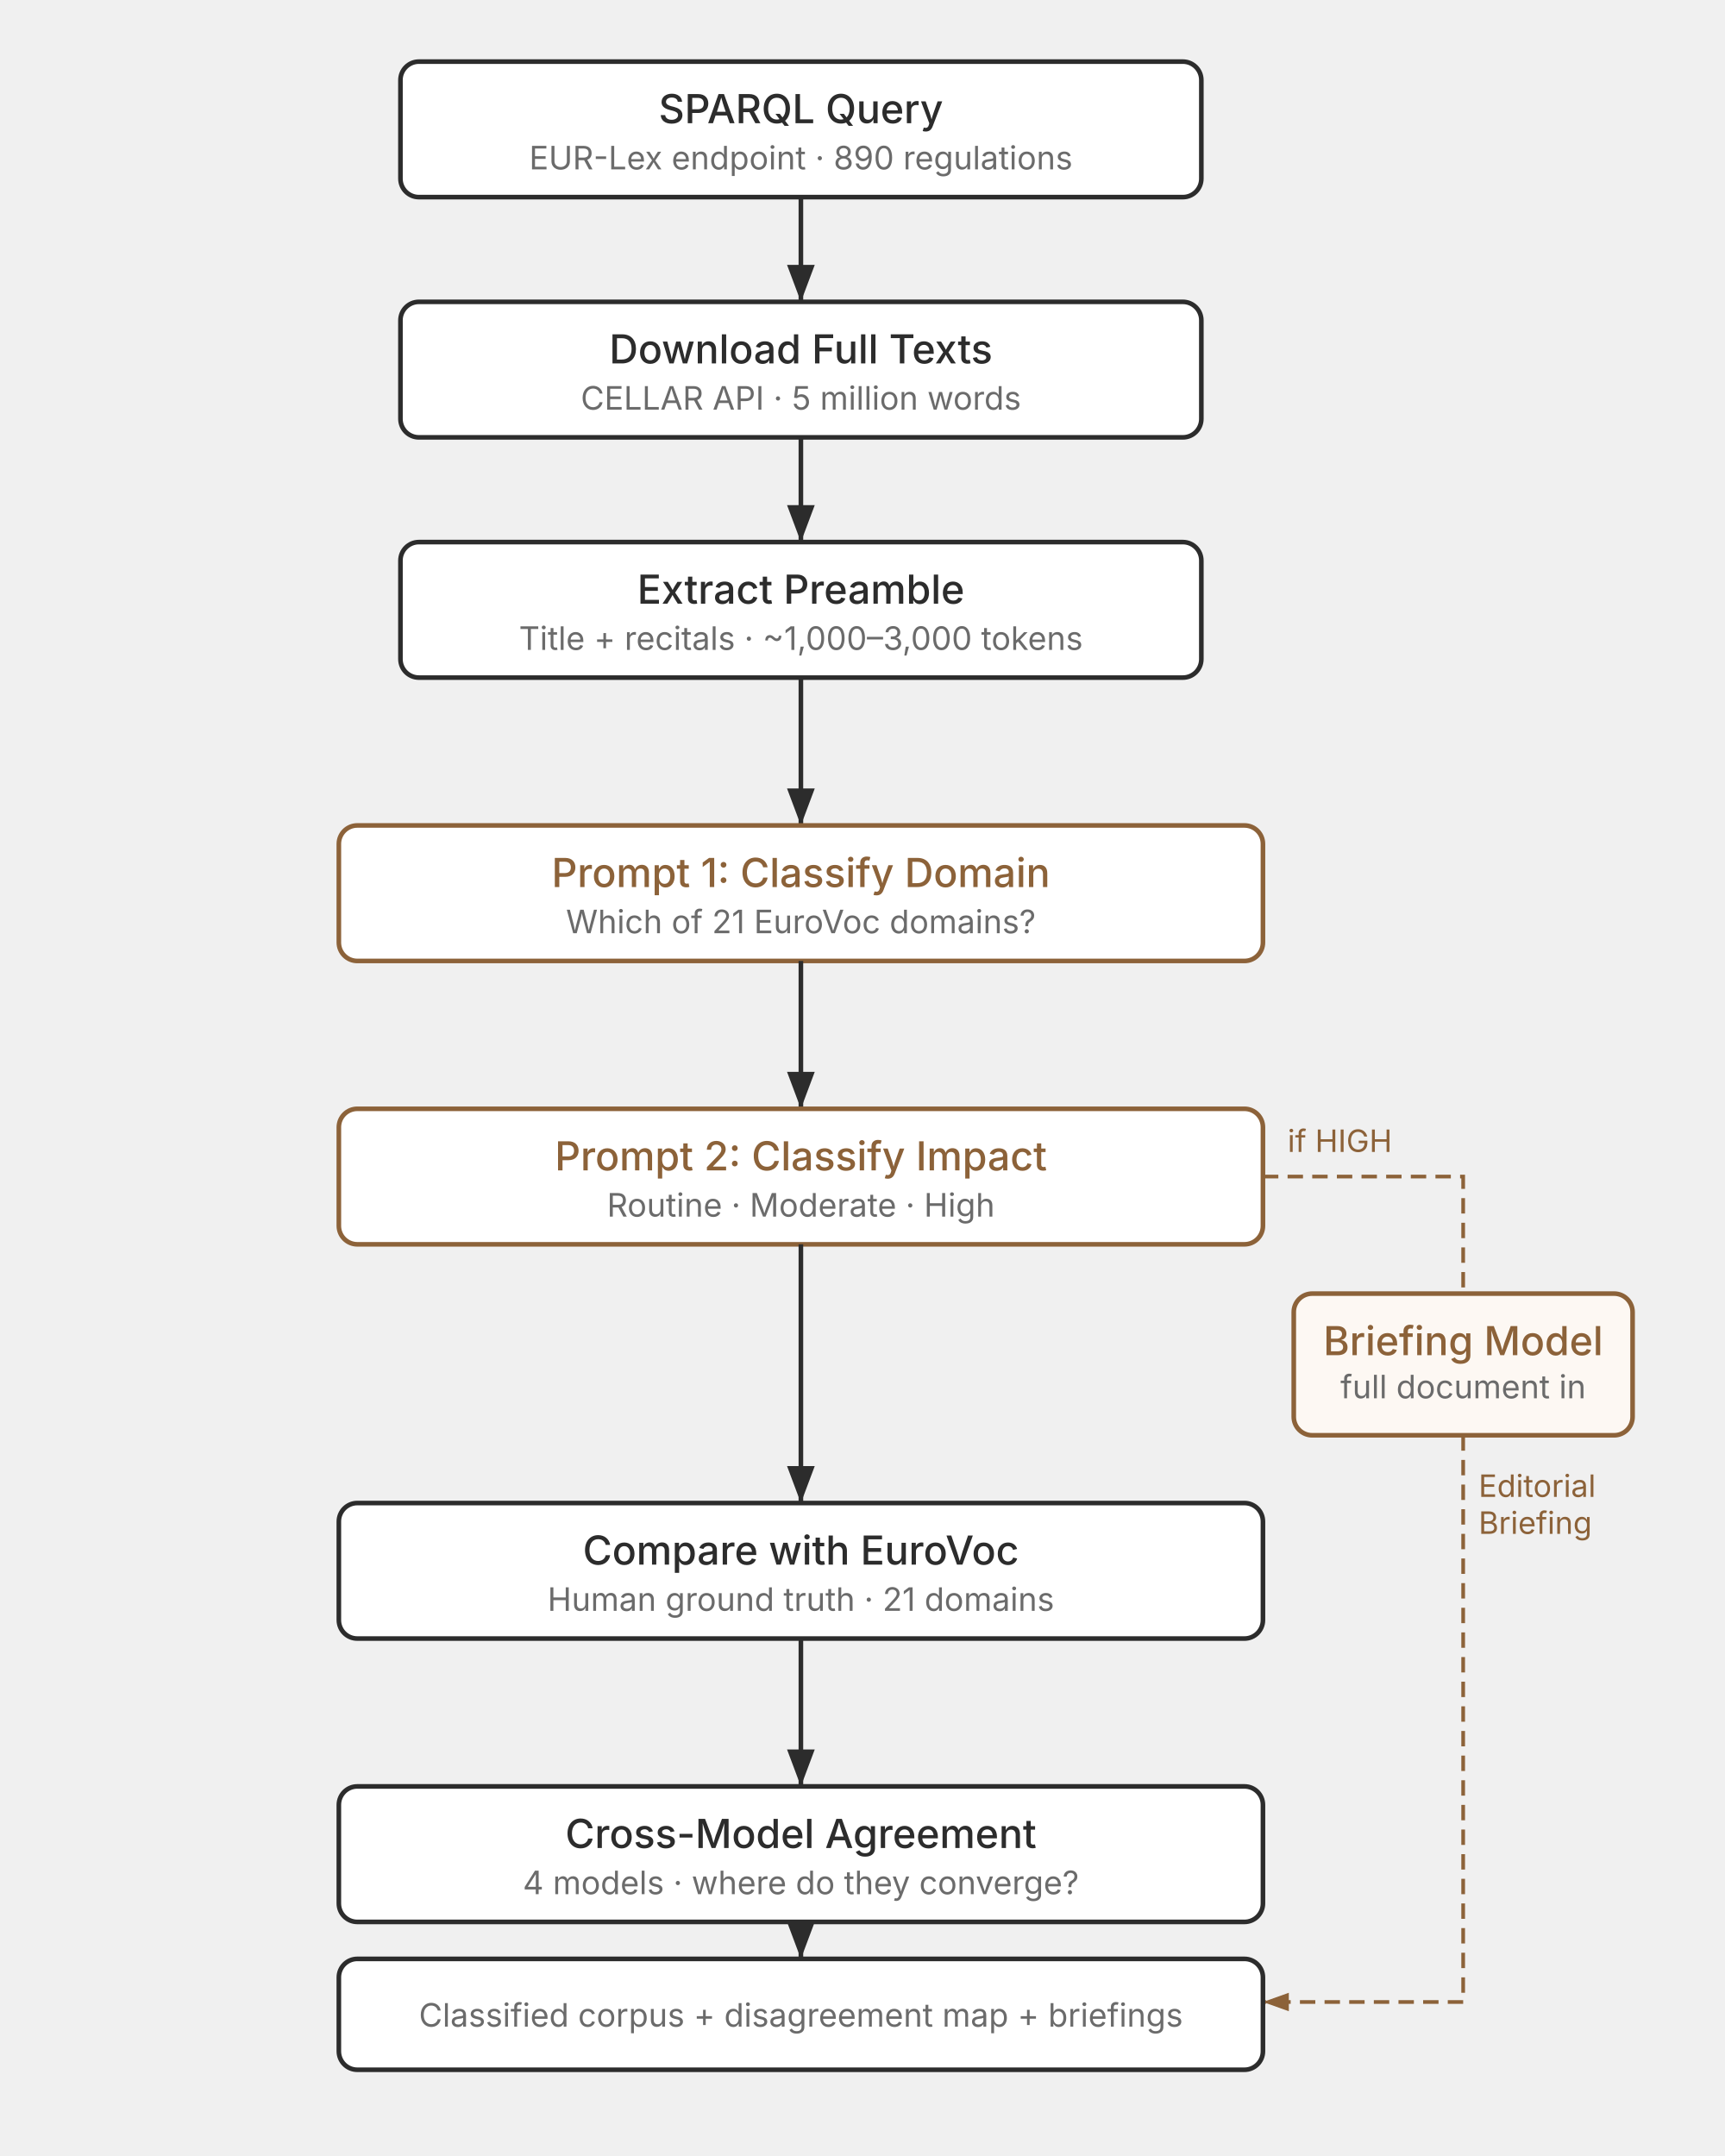
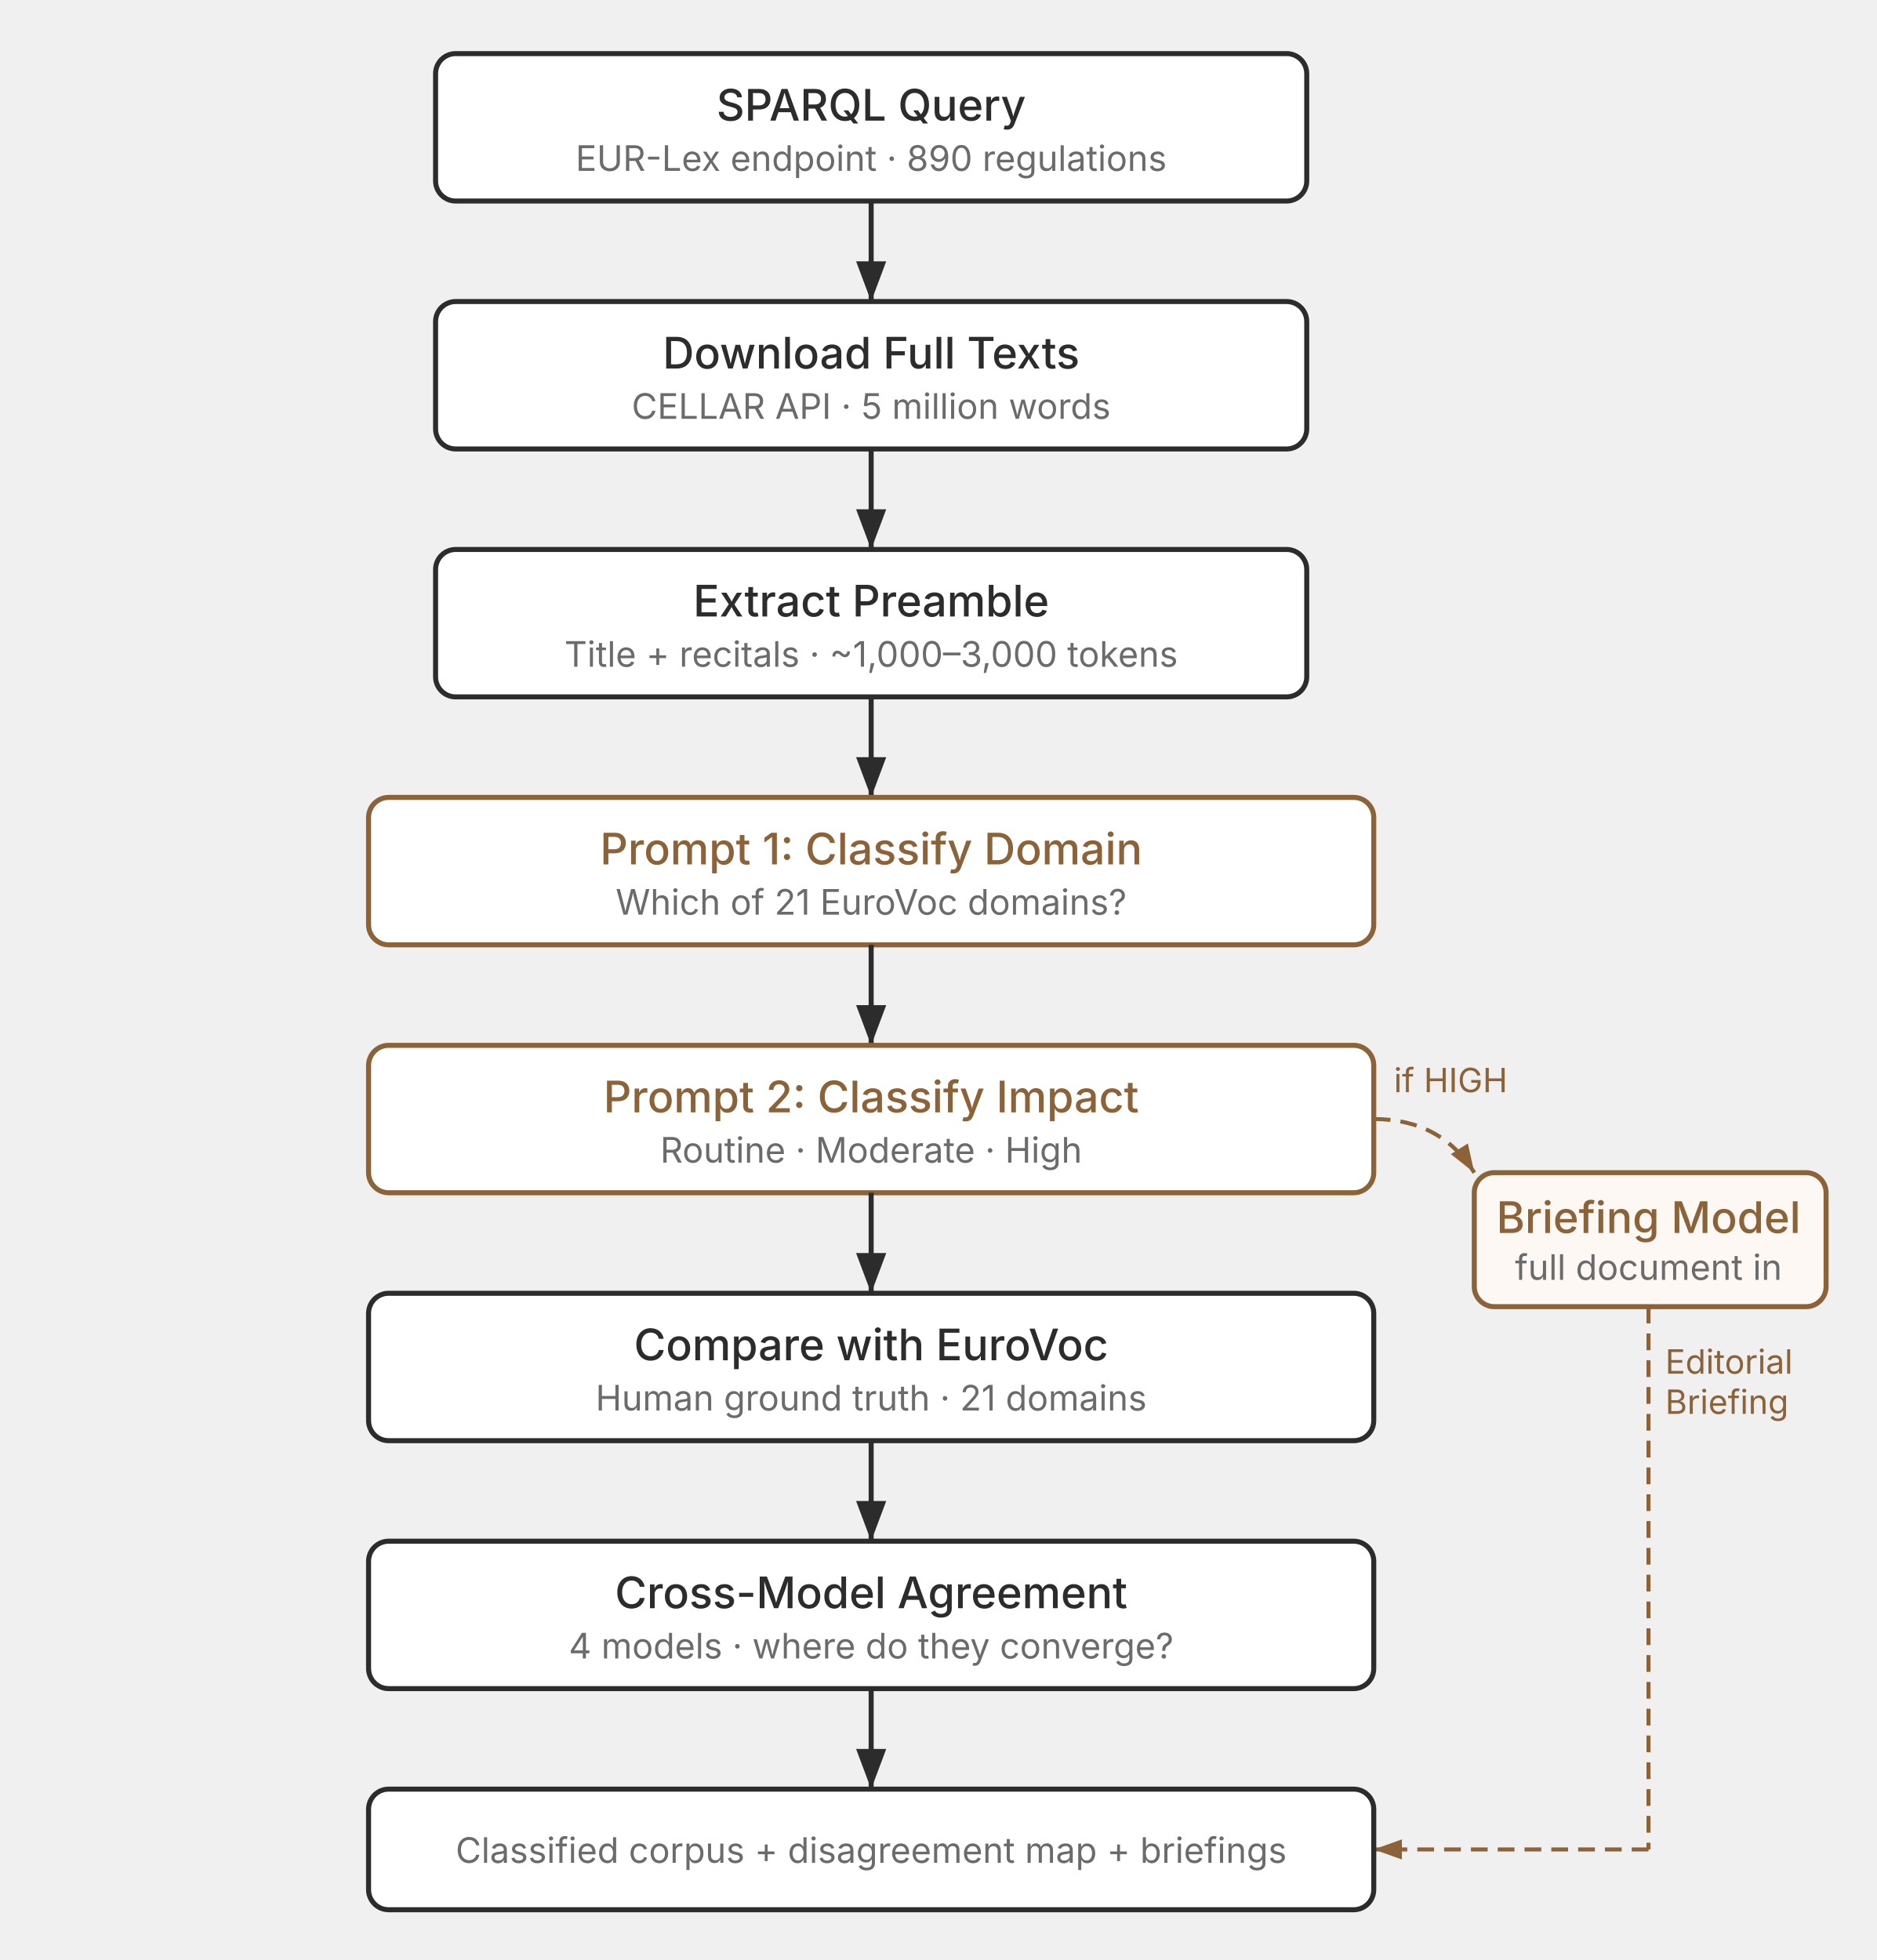
- <svg xmlns="http://www.w3.org/2000/svg" viewBox="0 0 560 700" font-family="Inter, system-ui, sans-serif">
+ <svg xmlns="http://www.w3.org/2000/svg" viewBox="0 0 560 585" font-family="Inter, system-ui, sans-serif">
  <style>
    .box { fill: #FFFFFF; stroke: #2C2C2C; stroke-width: 1.5; rx: 6; }
    .box-llm { fill: #FFFFFF; stroke: #8C6239; stroke-width: 1.5; rx: 6; }
    .box-route { fill: #FDF8F3; stroke: #8C6239; stroke-width: 1.5; rx: 6; }
    .label { font-size: 13px; fill: #2C2C2C; text-anchor: middle; font-weight: 500; }
    .label-llm { font-size: 13px; fill: #8C6239; text-anchor: middle; font-weight: 500; }
    .sublabel { font-size: 10.5px; fill: #6B6B6B; text-anchor: middle; font-weight: 400; }
    .arrow { stroke: #2C2C2C; stroke-width: 1.5; fill: none; marker-end: url(#arrowhead); }
    .arrow-route { stroke: #8C6239; stroke-width: 1.2; fill: none; stroke-dasharray: 5,3; marker-end: url(#arrowhead-route); }
    .arrow-route-plain { stroke: #8C6239; stroke-width: 1.2; fill: none; stroke-dasharray: 5,3; }
    .route-label { font-size: 10px; fill: #8C6239; font-weight: 400; }
  </style>
  <defs>
    <marker id="arrowhead" markerWidth="8" markerHeight="6" refX="8" refY="3" orient="auto">
      <polygon points="0 0, 8 3, 0 6" fill="#2C2C2C" />
    </marker>
    <marker id="arrowhead-route" markerWidth="7" markerHeight="5" refX="7" refY="2.5" orient="auto">
      <polygon points="0 0, 7 2.5, 0 5" fill="#8C6239" />
    </marker>
  </defs>
-   <rect class="box" x="130" y="20" width="260" height="44" />
-   <text class="label" x="260" y="40">SPARQL Query</text>
-   <text class="sublabel" x="260" y="55">EUR-Lex endpoint · 890 regulations</text>
-   <line class="arrow" x1="260" y1="64" x2="260" y2="98" />
-   <rect class="box" x="130" y="98" width="260" height="44" />
-   <text class="label" x="260" y="118">Download Full Texts</text>
-   <text class="sublabel" x="260" y="133">CELLAR API · 5 million words</text>
-   <line class="arrow" x1="260" y1="142" x2="260" y2="176" />
-   <rect class="box" x="130" y="176" width="260" height="44" />
-   <text class="label" x="260" y="196">Extract Preamble</text>
-   <text class="sublabel" x="260" y="211">Title + recitals · ~1,000–3,000 tokens</text>
-   <line class="arrow" x1="260" y1="220" x2="260" y2="268" />
-   <rect class="box-llm" x="110" y="268" width="300" height="44" />
-   <text class="label-llm" x="260" y="288">Prompt 1: Classify Domain</text>
-   <text class="sublabel" x="260" y="303">Which of 21 EuroVoc domains?</text>
-   <line class="arrow" x1="260" y1="312" x2="260" y2="360" />
-   <rect class="box-llm" x="110" y="360" width="300" height="44" />
-   <text class="label-llm" x="260" y="380">Prompt 2: Classify Impact</text>
-   <text class="sublabel" x="260" y="395">Routine · Moderate · High</text>
-   <line class="arrow" x1="260" y1="404" x2="260" y2="488" />
-   <path class="arrow-route-plain" d="M 410 382 L 475 382 L 475 420" />
-   <rect class="box-route" x="420" y="420" width="110" height="46" />
-   <text class="label-llm" x="475" y="440" font-size="11px">Briefing Model</text>
-   <text class="sublabel" x="475" y="454" font-size="9px">full document in</text>
-   <text class="route-label" x="418" y="374" text-anchor="start">if HIGH</text>
-   <line class="arrow-route-plain" x1="475" y1="466" x2="475" y2="650" />
-   <line class="arrow-route" x1="475" y1="650" x2="410" y2="650" />
-   <text class="route-label" x="480" y="486">Editorial</text>
-   <text class="route-label" x="480" y="498">Briefing</text>
-   <rect class="box" x="110" y="488" width="300" height="44" />
-   <text class="label" x="260" y="508">Compare with EuroVoc</text>
-   <text class="sublabel" x="260" y="523">Human ground truth · 21 domains</text>
-   <line class="arrow" x1="260" y1="532" x2="260" y2="580" />
-   <rect class="box" x="110" y="580" width="300" height="44" />
-   <text class="label" x="260" y="600">Cross-Model Agreement</text>
-   <text class="sublabel" x="260" y="615">4 models · where do they converge?</text>
-   <line class="arrow" x1="260" y1="624" x2="260" y2="636" />
-   <rect class="box" x="110" y="636" width="300" height="36" />
-   <text class="sublabel" x="260" y="658">Classified corpus + disagreement map + briefings</text>
+   <rect class="box" x="130" y="16" width="260" height="44" />
+   <text class="label" x="260" y="36">SPARQL Query</text>
+   <text class="sublabel" x="260" y="51">EUR-Lex endpoint · 890 regulations</text>
+   <line class="arrow" x1="260" y1="60" x2="260" y2="90" />
+   <rect class="box" x="130" y="90" width="260" height="44" />
+   <text class="label" x="260" y="110">Download Full Texts</text>
+   <text class="sublabel" x="260" y="125">CELLAR API · 5 million words</text>
+   <line class="arrow" x1="260" y1="134" x2="260" y2="164" />
+   <rect class="box" x="130" y="164" width="260" height="44" />
+   <text class="label" x="260" y="184">Extract Preamble</text>
+   <text class="sublabel" x="260" y="199">Title + recitals · ~1,000–3,000 tokens</text>
+   <line class="arrow" x1="260" y1="208" x2="260" y2="238" />
+   <rect class="box-llm" x="110" y="238" width="300" height="44" />
+   <text class="label-llm" x="260" y="258">Prompt 1: Classify Domain</text>
+   <text class="sublabel" x="260" y="273">Which of 21 EuroVoc domains?</text>
+   <line class="arrow" x1="260" y1="282" x2="260" y2="312" />
+   <rect class="box-llm" x="110" y="312" width="300" height="44" />
+   <text class="label-llm" x="260" y="332">Prompt 2: Classify Impact</text>
+   <text class="sublabel" x="260" y="347">Routine · Moderate · High</text>
+   <line class="arrow" x1="260" y1="356" x2="260" y2="386" />
+   <path class="arrow-route" d="M 410 334 Q 430 334, 440 350" />
+   <rect class="box-route" x="440" y="350" width="105" height="40" />
+   <text class="label-llm" x="492" y="368" font-size="11px">Briefing Model</text>
+   <text class="sublabel" x="492" y="382" font-size="9px">full document in</text>
+   <text class="route-label" x="416" y="326">if HIGH</text>
+   <line class="arrow-route-plain" x1="492" y1="390" x2="492" y2="552" />
+   <line class="arrow-route" x1="492" y1="552" x2="410" y2="552" />
+   <text class="route-label" x="497" y="410">Editorial</text>
+   <text class="route-label" x="497" y="422">Briefing</text>
+   <rect class="box" x="110" y="386" width="300" height="44" />
+   <text class="label" x="260" y="406">Compare with EuroVoc</text>
+   <text class="sublabel" x="260" y="421">Human ground truth · 21 domains</text>
+   <line class="arrow" x1="260" y1="430" x2="260" y2="460" />
+   <rect class="box" x="110" y="460" width="300" height="44" />
+   <text class="label" x="260" y="480">Cross-Model Agreement</text>
+   <text class="sublabel" x="260" y="495">4 models · where do they converge?</text>
+   <line class="arrow" x1="260" y1="504" x2="260" y2="534" />
+   <rect class="box" x="110" y="534" width="300" height="36" />
+   <text class="sublabel" x="260" y="556">Classified corpus + disagreement map + briefings</text>
</svg>
